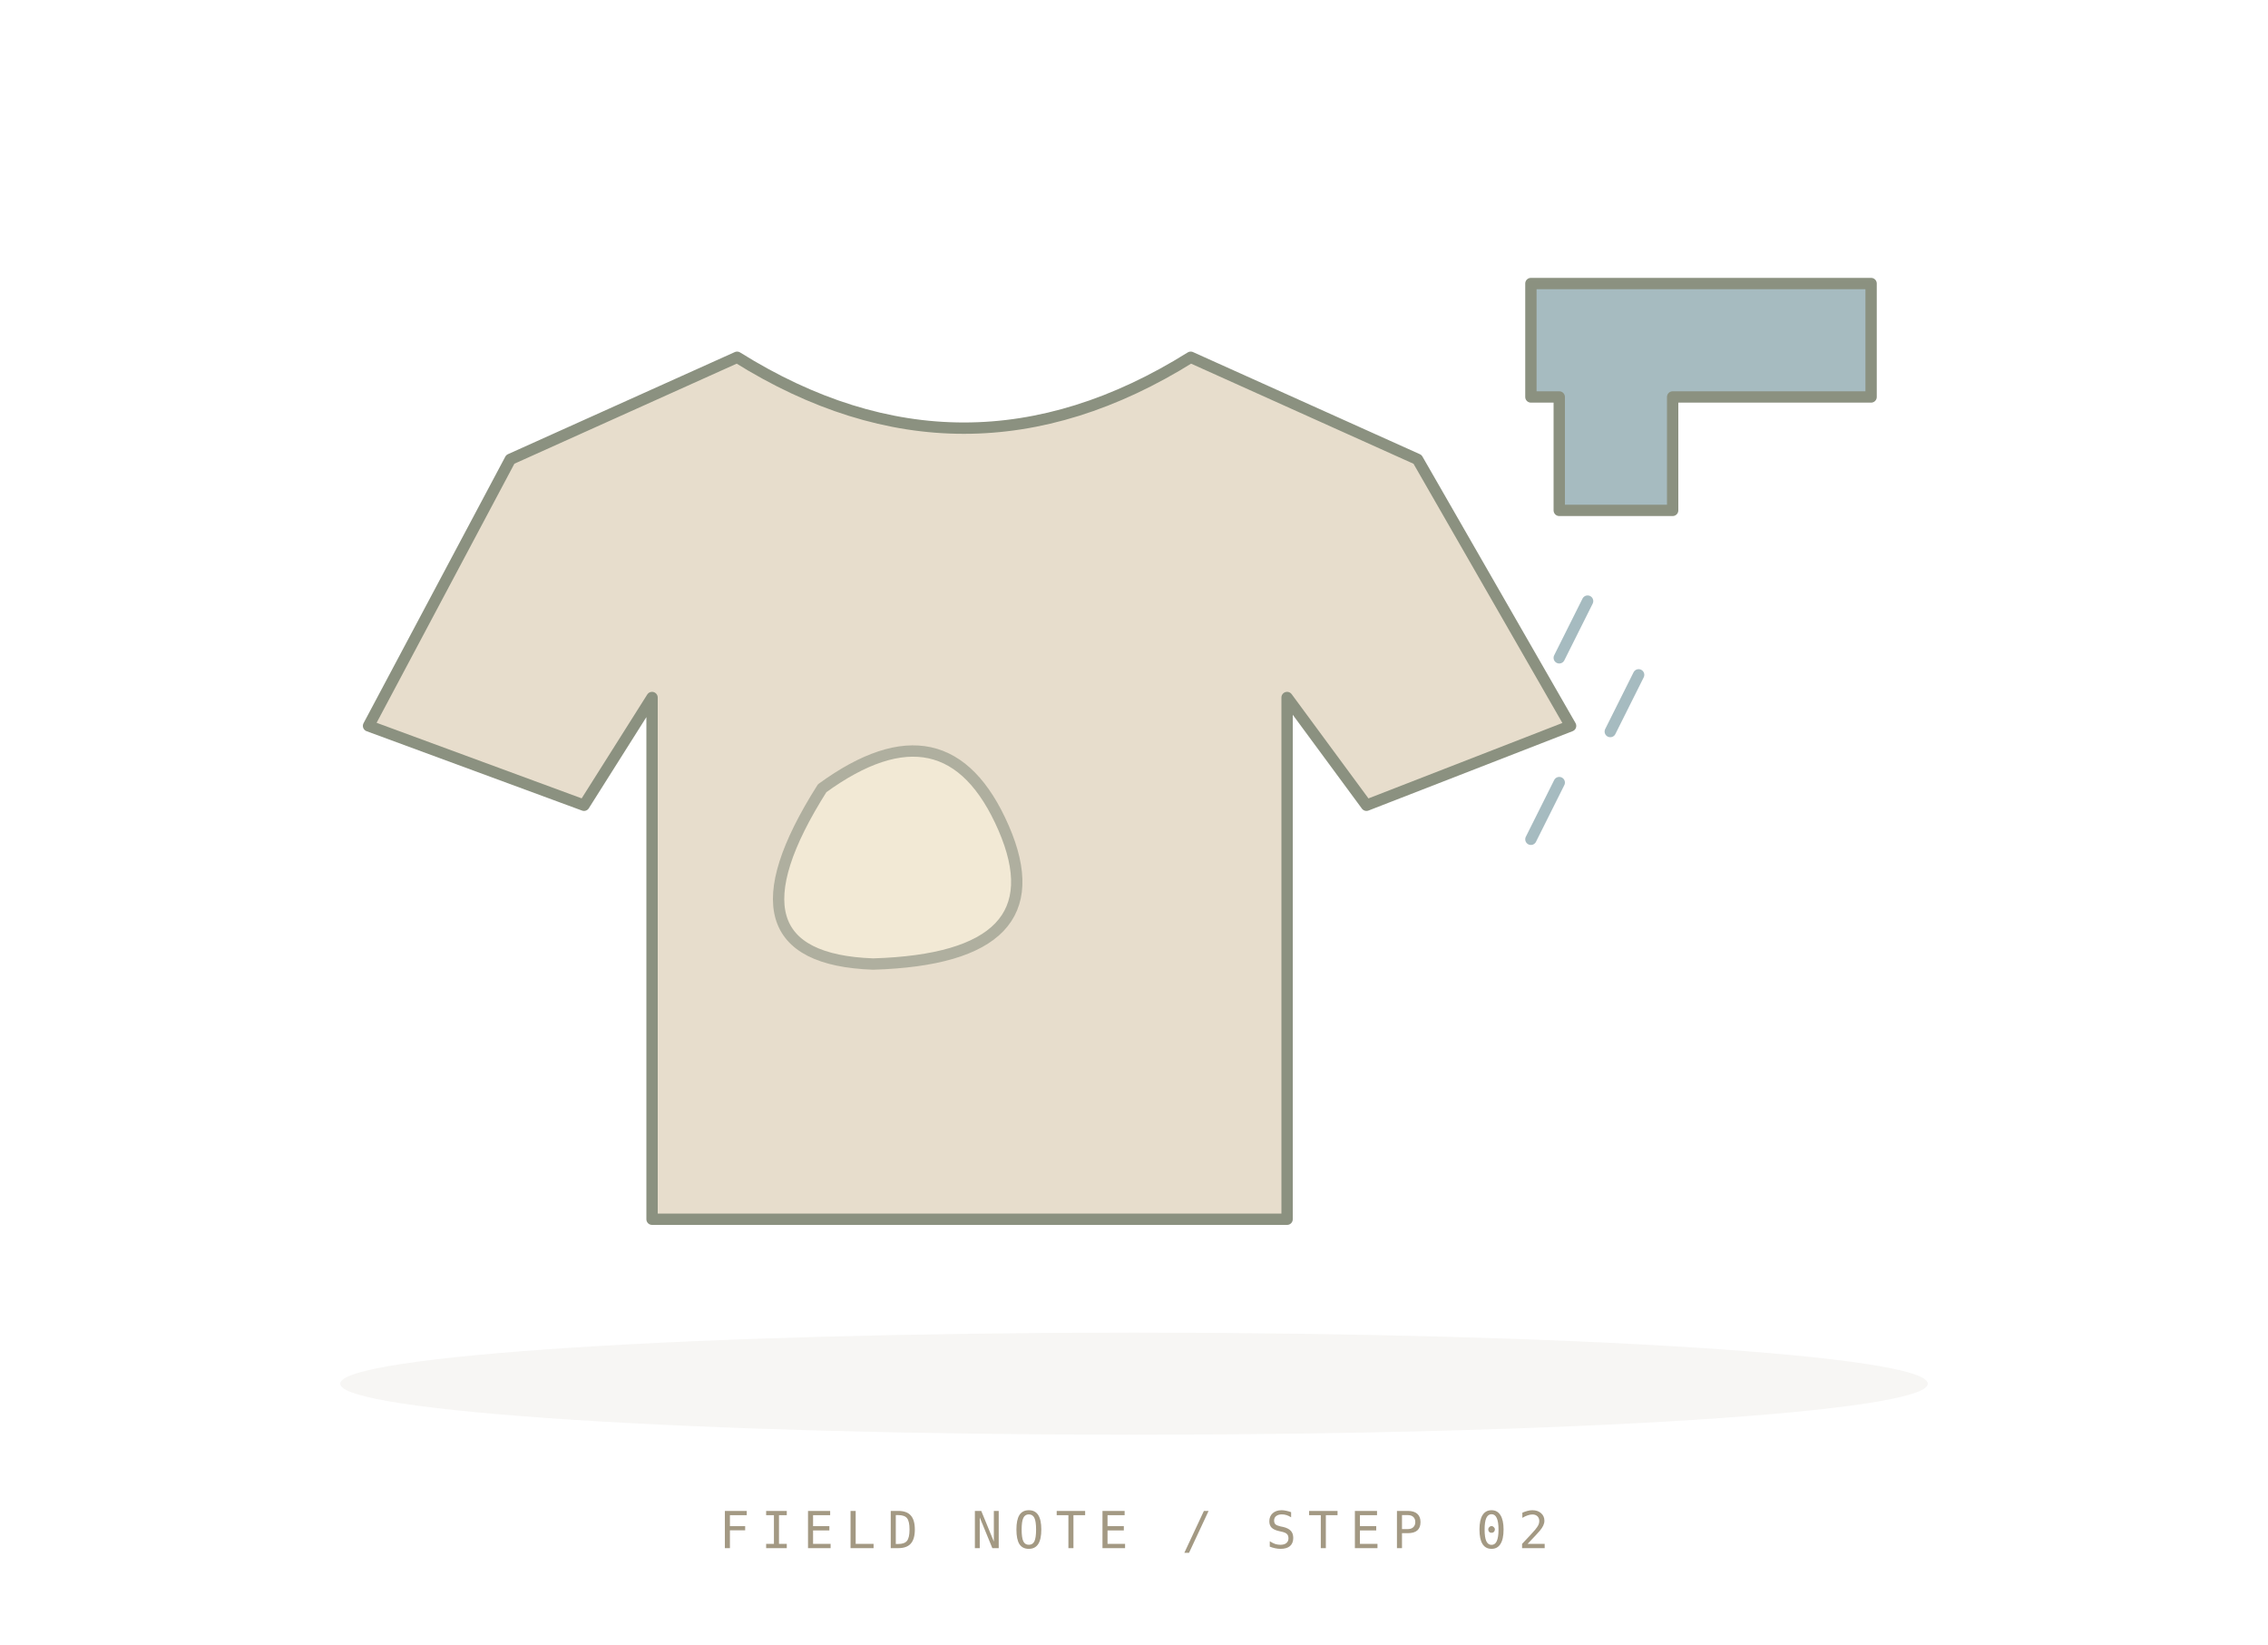
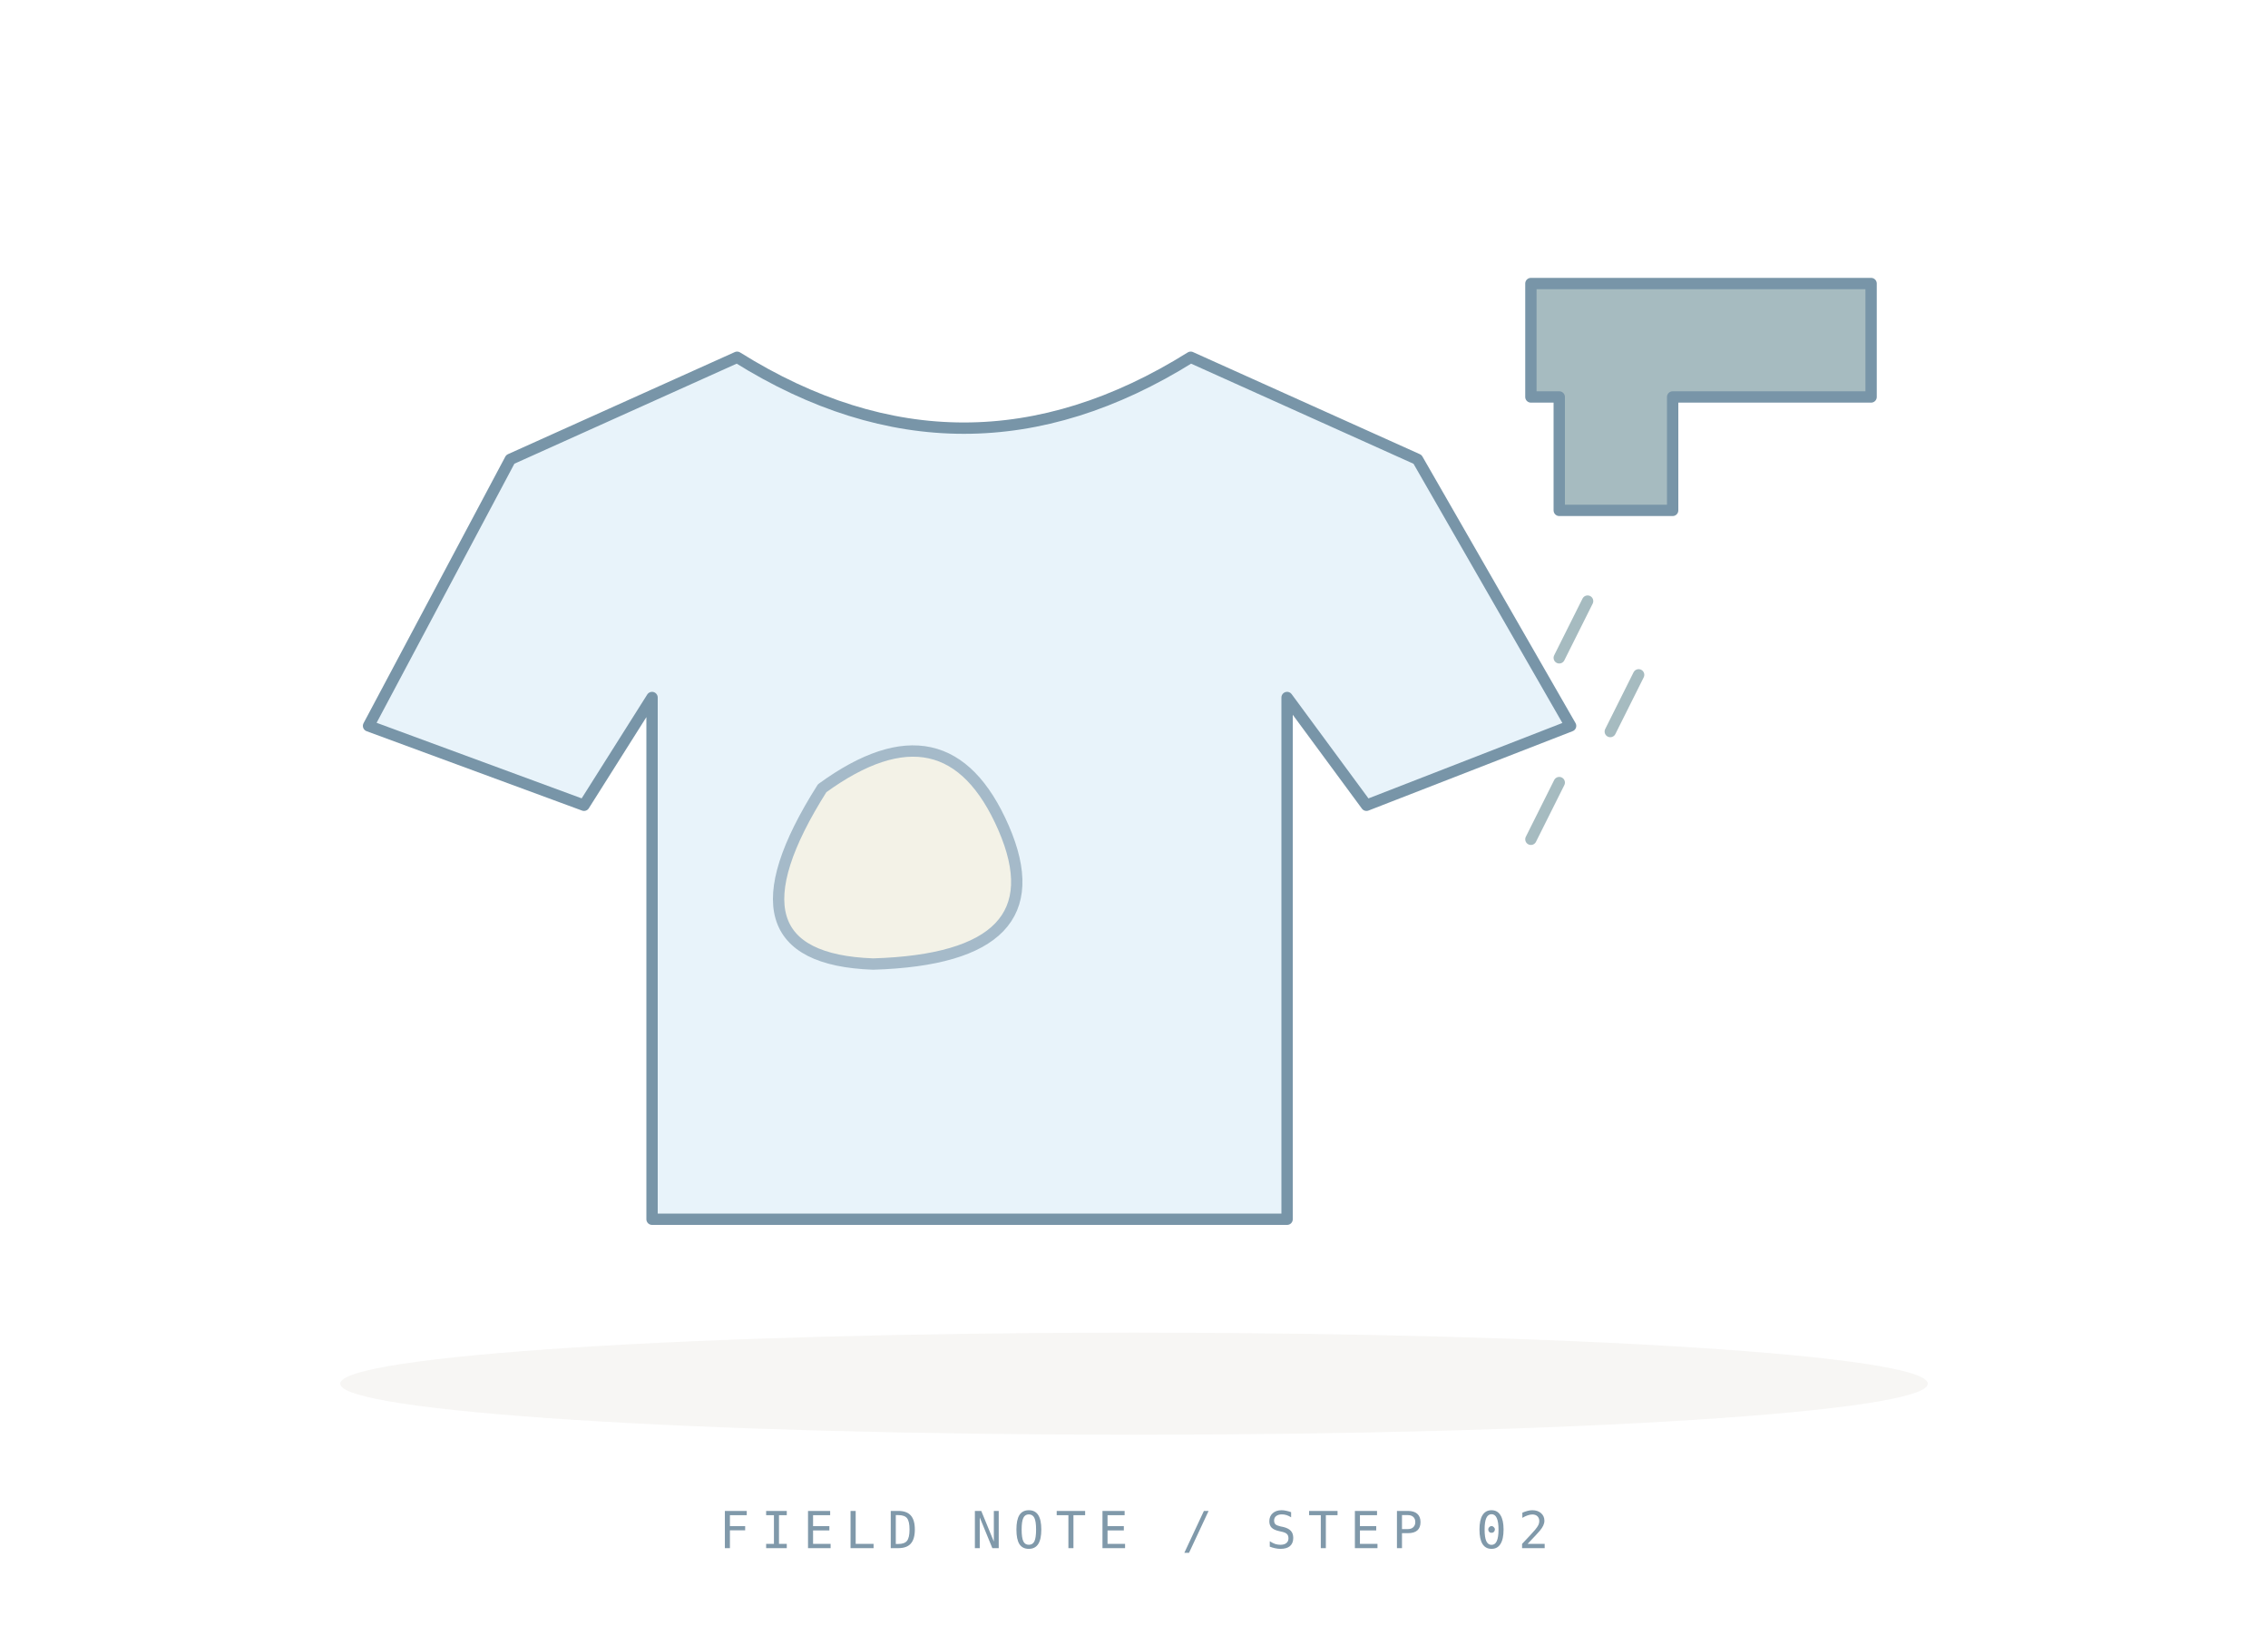
<svg xmlns="http://www.w3.org/2000/svg" viewBox="0 0 400 290">
  <ellipse cx="200" cy="244" rx="140" ry="9" fill="#b2aa971a" />
-   <g stroke="#8b9180" stroke-width="2" stroke-linecap="round" stroke-linejoin="round">
-     <path d="m130 63-40 18-25 47 38 14 12-19v92h112v-92l14 19 36-14-27-47-40-18q-40 25-80 0Z" fill="#e7ddcc" />
+   <g stroke="#7895a8" stroke-width="2" stroke-linecap="round" stroke-linejoin="round">
+     <path d="m130 63-40 18-25 47 38 14 12-19v92h112v-92l14 19 36-14-27-47-40-18q-40 25-80 0Z" fill="#e8f3fa" />
    <path d="M145 139q22-16 32 7t-23 24q-28-1-9-31Z" fill="#faf2da" opacity=".6" />
    <path d="M270 50h60v20h-35v20h-20V70h-5z" fill="#a6bbc0" />
    <path d="m280 106-5 10m14 3-5 10m-9 9-5 10" fill="none" stroke="#a6bbc0" />
  </g>
-   <text x="200" y="273" text-anchor="middle" font-family="monospace" font-size="9" letter-spacing="2" fill="#a39983">FIELD NOTE / STEP 02</text>
+   <text x="200" y="273" text-anchor="middle" font-family="monospace" font-size="9" letter-spacing="2" fill="#8099aa">FIELD NOTE / STEP 02</text>
</svg>
